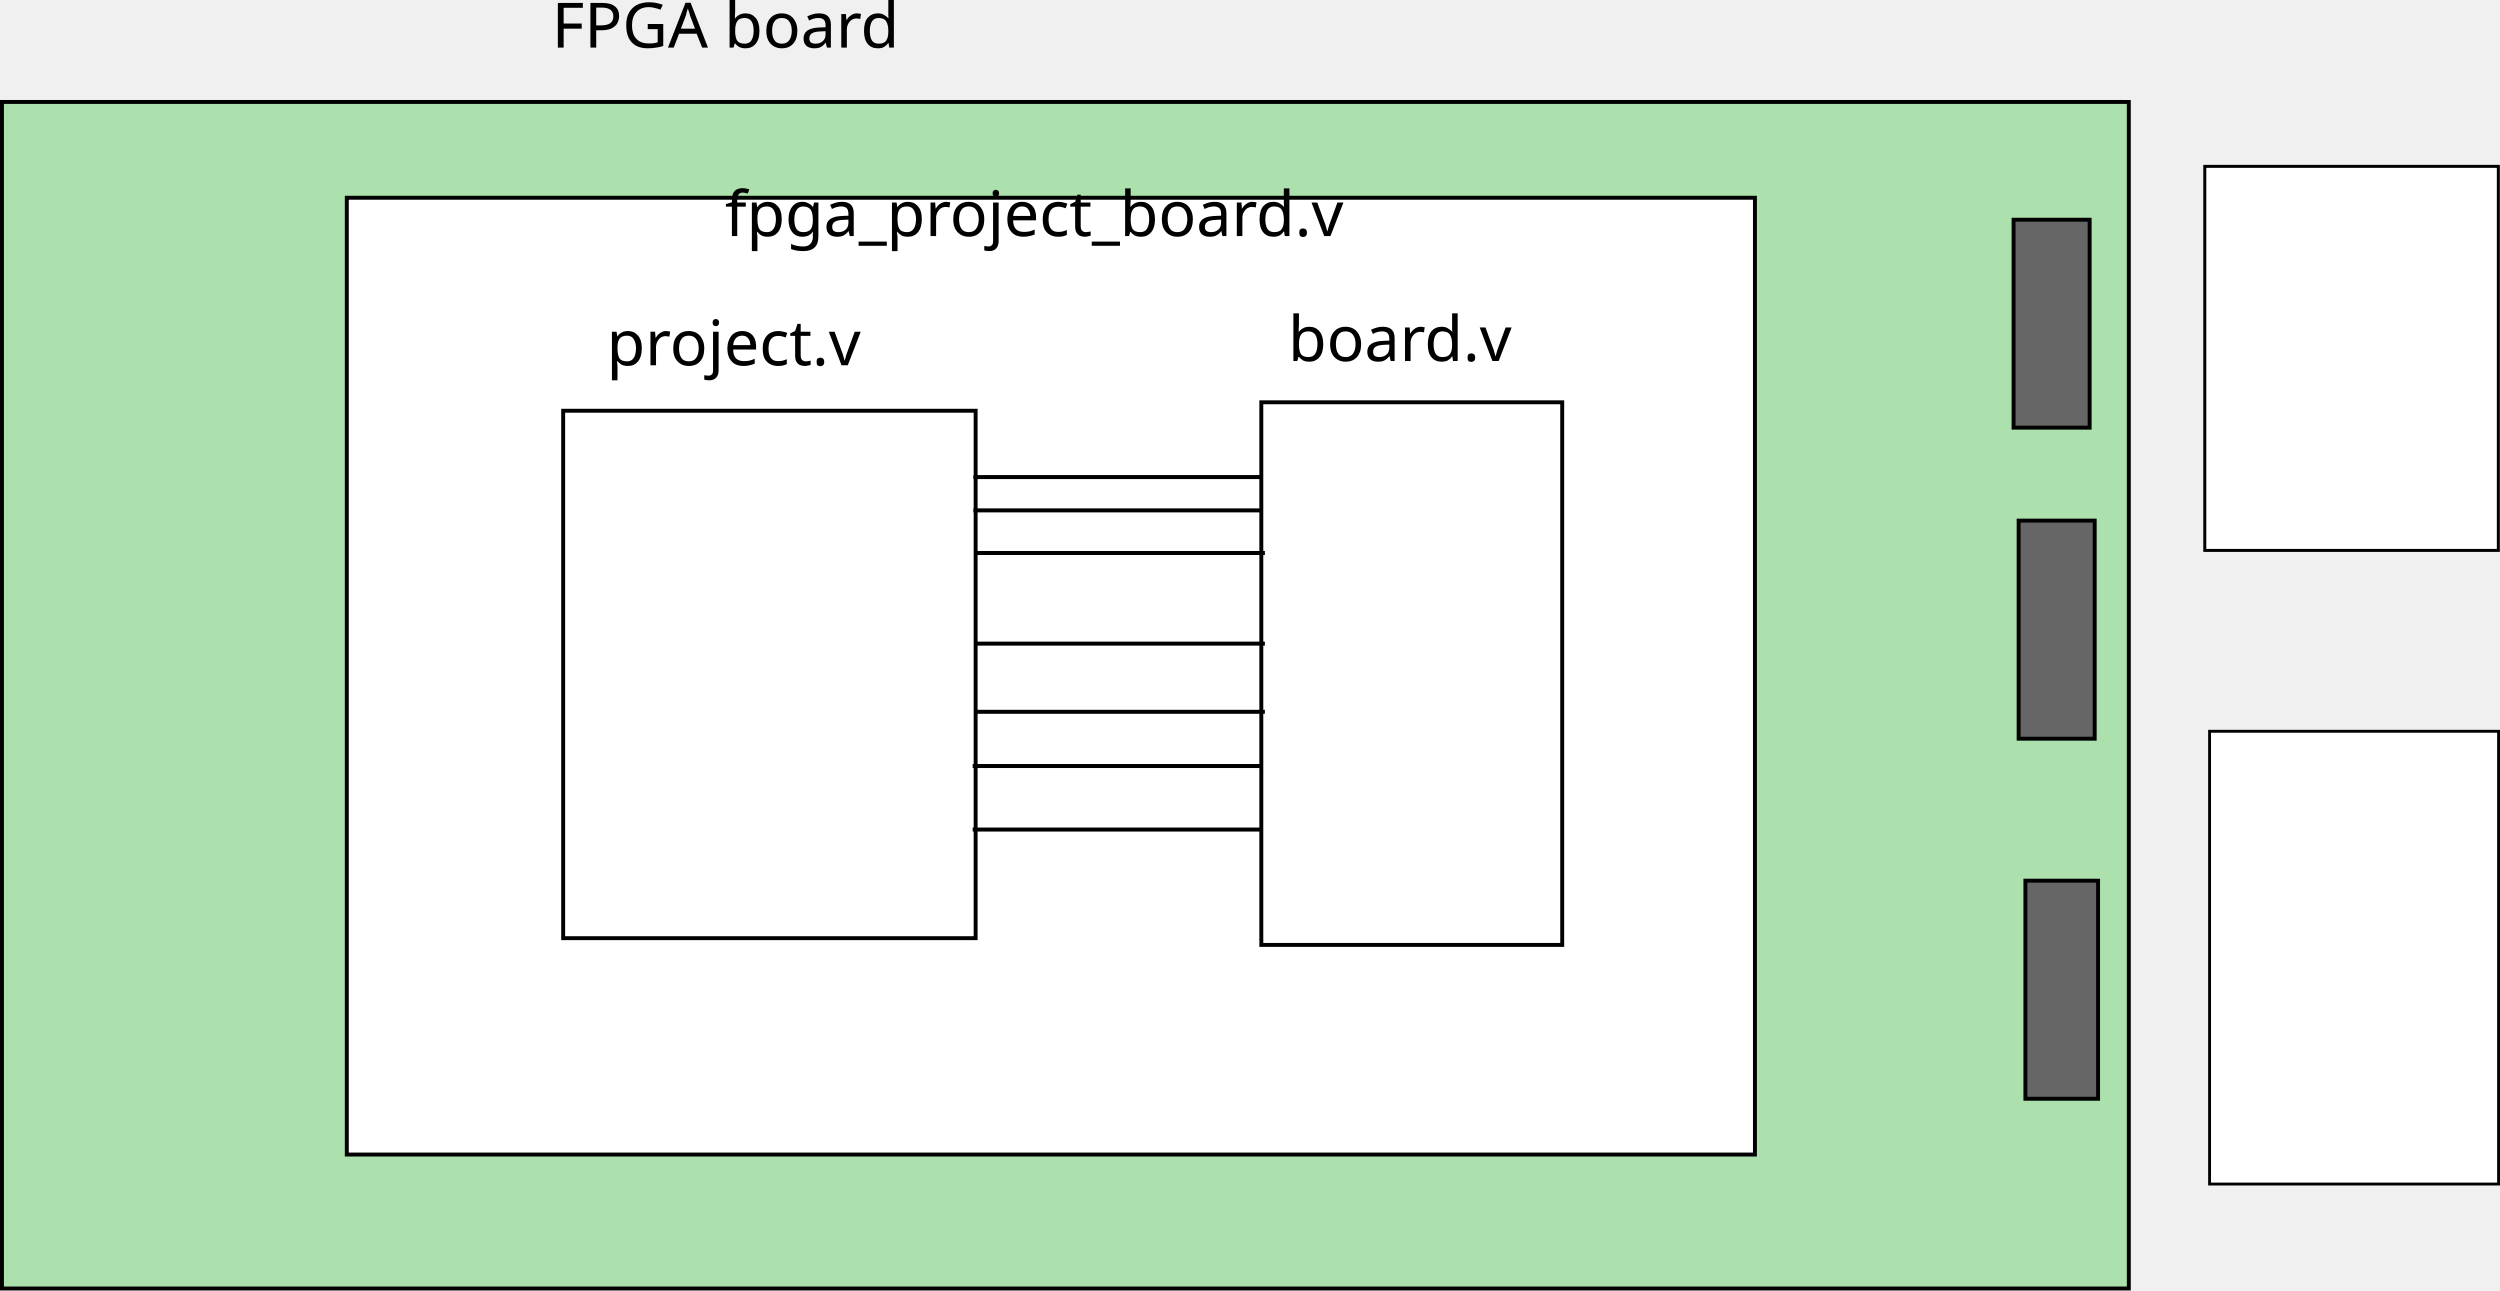
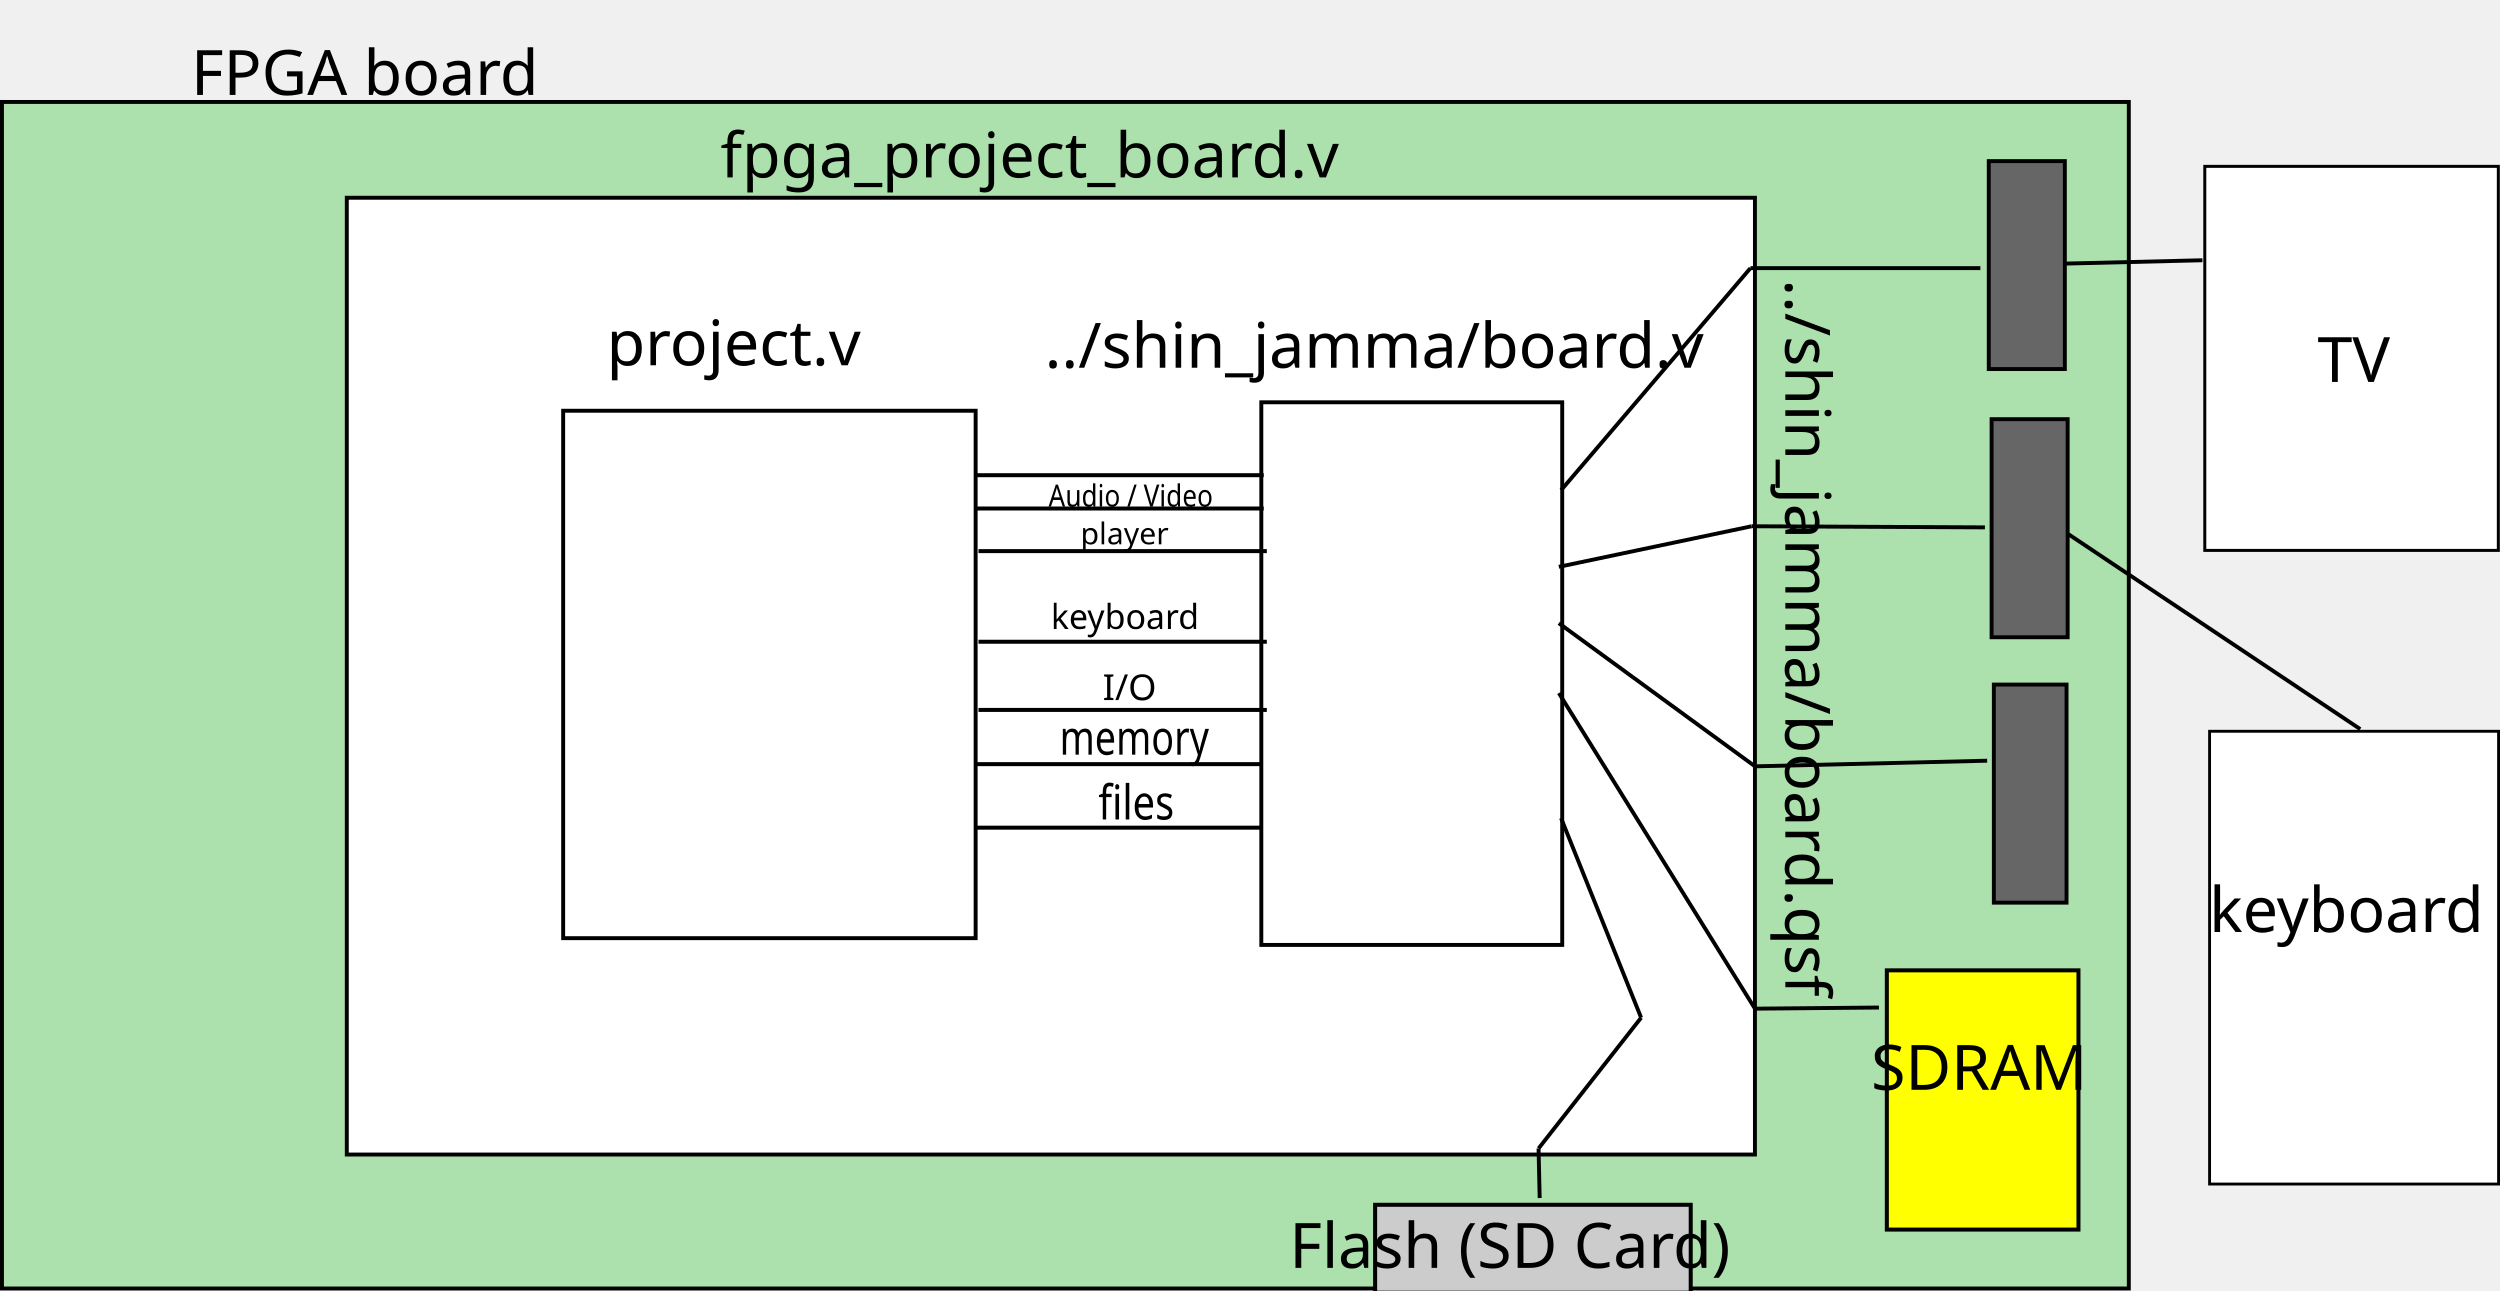
<svg xmlns="http://www.w3.org/2000/svg" width="168.831mm" height="87.147mm" viewBox="0 0 168.831 87.147" version="1.1" id="svg8">
  <defs id="defs2" />
  <g id="layer1" transform="translate(-27.83795,-59.55038)">
    <rect style="opacity:1;fill:#ace0ac;fill-opacity:1;stroke:#000000;stroke-width:0.265;stroke-miterlimit:4;stroke-dasharray:none;stroke-dashoffset:0;stroke-opacity:1" id="rect29" width="143.631" height="80.131" x="27.97" y="66.435" />
+     <rect style="opacity:1;fill:#ffffff;fill-opacity:1;stroke:#000000;stroke-width:0.265;stroke-miterlimit:4;stroke-dasharray:none;stroke-dashoffset:0;stroke-opacity:1" id="rect41" width="95.095" height="64.614" x="51.258" y="72.905" />
    <rect style="opacity:1;fill:#ffffff;fill-opacity:1;stroke:#000000;stroke-width:0.202;stroke-miterlimit:4;stroke-dasharray:none;stroke-dashoffset:0;stroke-opacity:1" id="rect31" width="19.823" height="25.936" x="176.733" y="70.785" />
    <rect style="opacity:1;fill:#ffffff;fill-opacity:1;stroke:#000000;stroke-width:0.194;stroke-miterlimit:4;stroke-dasharray:none;stroke-dashoffset:0;stroke-opacity:1" id="rect33" width="19.517" height="30.577" x="177.056" y="108.935" />
-     <rect style="opacity:1;fill:#666666;fill-opacity:1;stroke:#000000;stroke-width:0.265;stroke-miterlimit:4;stroke-dasharray:none;stroke-dashoffset:0;stroke-opacity:1" id="rect35" width="5.137" height="14.042" x="163.819" y="74.389" />
-     <rect style="opacity:1;fill:#666666;fill-opacity:1;stroke:#000000;stroke-width:0.265;stroke-miterlimit:4;stroke-dasharray:none;stroke-dashoffset:0;stroke-opacity:1" id="rect37" width="5.137" height="14.727" x="164.161" y="94.709" />
-     <rect style="opacity:1;fill:#666666;fill-opacity:1;stroke:#000000;stroke-width:0.265;stroke-miterlimit:4;stroke-dasharray:none;stroke-dashoffset:0;stroke-opacity:1" id="rect39" width="4.909" height="14.727" x="164.618" y="119.025" />
-     <rect style="opacity:1;fill:#ffffff;fill-opacity:1;stroke:#000000;stroke-width:0.265;stroke-miterlimit:4;stroke-dasharray:none;stroke-dashoffset:0;stroke-opacity:1" id="rect41" width="95.095" height="64.614" x="51.258" y="72.905" />
+     <rect style="opacity:1;fill:#666666;fill-opacity:1;stroke:#000000;stroke-width:0.265;stroke-miterlimit:4;stroke-dasharray:none;stroke-dashoffset:0;stroke-opacity:1" id="rect35" width="5.137" height="14.042" x="162.144" y="70.431" />
+     <rect style="opacity:1;fill:#666666;fill-opacity:1;stroke:#000000;stroke-width:0.265;stroke-miterlimit:4;stroke-dasharray:none;stroke-dashoffset:0;stroke-opacity:1" id="rect37" width="5.137" height="14.727" x="162.335" y="87.859" />
+     <rect style="opacity:1;fill:#666666;fill-opacity:1;stroke:#000000;stroke-width:0.265;stroke-miterlimit:4;stroke-dasharray:none;stroke-dashoffset:0;stroke-opacity:1" id="rect39" width="4.909" height="14.727" x="162.487" y="105.781" />
    <rect style="opacity:1;fill:#ffffff;fill-opacity:1;stroke:#000000;stroke-width:0.265;stroke-miterlimit:4;stroke-dasharray:none;stroke-dashoffset:0;stroke-opacity:1" id="rect43" width="27.855" height="35.618" x="65.87" y="87.289" />
    <rect style="opacity:1;fill:#ffffff;fill-opacity:1;stroke:#000000;stroke-width:0.265;stroke-miterlimit:4;stroke-dasharray:none;stroke-dashoffset:0;stroke-opacity:1" id="rect45" width="20.32" height="36.645" x="113.018" y="86.718" />
-     <path style="fill:none;fill-rule:evenodd;stroke:#000000;stroke-width:0.27;stroke-linecap:butt;stroke-linejoin:miter;stroke-miterlimit:4;stroke-dasharray:none;stroke-opacity:1" d="M 113.049,91.768 H 93.577" id="path4555" />
-     <path id="path4557" d="M 113.049,94.018 H 93.577" style="fill:none;fill-rule:evenodd;stroke:#000000;stroke-width:0.27;stroke-linecap:butt;stroke-linejoin:miter;stroke-miterlimit:4;stroke-dasharray:none;stroke-opacity:1" />
-     <path style="fill:none;fill-rule:evenodd;stroke:#000000;stroke-width:0.27;stroke-linecap:butt;stroke-linejoin:miter;stroke-miterlimit:4;stroke-dasharray:none;stroke-opacity:1" d="M 113.258,96.895 H 93.786" id="path4559" />
-     <path id="path4561" d="M 113.258,103.016 H 93.786" style="fill:none;fill-rule:evenodd;stroke:#000000;stroke-width:0.27;stroke-linecap:butt;stroke-linejoin:miter;stroke-miterlimit:4;stroke-dasharray:none;stroke-opacity:1" />
-     <path style="fill:none;fill-rule:evenodd;stroke:#000000;stroke-width:0.27;stroke-linecap:butt;stroke-linejoin:miter;stroke-miterlimit:4;stroke-dasharray:none;stroke-opacity:1" d="M 113.258,107.62 H 93.786" id="path4563" />
-     <path id="path4565" d="M 112.997,111.282 H 93.525" style="fill:none;fill-rule:evenodd;stroke:#000000;stroke-width:0.27;stroke-linecap:butt;stroke-linejoin:miter;stroke-miterlimit:4;stroke-dasharray:none;stroke-opacity:1" />
-     <path style="fill:none;fill-rule:evenodd;stroke:#000000;stroke-width:0.27;stroke-linecap:butt;stroke-linejoin:miter;stroke-miterlimit:4;stroke-dasharray:none;stroke-opacity:1" d="M 112.997,115.572 H 93.525" id="path4567" />
-     <text xml:space="preserve" style="font-style:normal;font-variant:normal;font-weight:normal;font-stretch:normal;font-size:4.233px;line-height:100%;font-family:cmr10;-inkscape-font-specification:cmr10;text-align:start;letter-spacing:0px;word-spacing:0px;writing-mode:lr-tb;text-anchor:start;fill:#000000;fill-opacity:1;stroke:none;stroke-width:0.265px;stroke-linecap:butt;stroke-linejoin:miter;stroke-opacity:1" x="65.106" y="62.767" id="text4583">
-       <tspan id="tspan4581" x="65.106" y="62.767" style="stroke-width:0.265px">FPGA board</tspan>
+     <path style="fill:none;fill-rule:evenodd;stroke:#000000;stroke-width:0.27;stroke-linecap:butt;stroke-linejoin:miter;stroke-miterlimit:4;stroke-dasharray:none;stroke-opacity:1" d="M 113.18,91.642 H 93.708" id="path4555" />
+     <path id="path4557" d="M 113.18,93.891 H 93.708" style="fill:none;fill-rule:evenodd;stroke:#000000;stroke-width:0.27;stroke-linecap:butt;stroke-linejoin:miter;stroke-miterlimit:4;stroke-dasharray:none;stroke-opacity:1" />
+     <path style="fill:none;fill-rule:evenodd;stroke:#000000;stroke-width:0.27;stroke-linecap:butt;stroke-linejoin:miter;stroke-miterlimit:4;stroke-dasharray:none;stroke-opacity:1" d="M 113.389,96.769 H 93.917" id="path4559" />
+     <path id="path4561" d="M 113.389,102.889 H 93.917" style="fill:none;fill-rule:evenodd;stroke:#000000;stroke-width:0.27;stroke-linecap:butt;stroke-linejoin:miter;stroke-miterlimit:4;stroke-dasharray:none;stroke-opacity:1" />
+     <path style="fill:none;fill-rule:evenodd;stroke:#000000;stroke-width:0.27;stroke-linecap:butt;stroke-linejoin:miter;stroke-miterlimit:4;stroke-dasharray:none;stroke-opacity:1" d="M 113.389,107.493 H 93.917" id="path4563" />
+     <path id="path4565" d="M 113.127,111.155 H 93.655" style="fill:none;fill-rule:evenodd;stroke:#000000;stroke-width:0.27;stroke-linecap:butt;stroke-linejoin:miter;stroke-miterlimit:4;stroke-dasharray:none;stroke-opacity:1" />
+     <path style="fill:none;fill-rule:evenodd;stroke:#000000;stroke-width:0.27;stroke-linecap:butt;stroke-linejoin:miter;stroke-miterlimit:4;stroke-dasharray:none;stroke-opacity:1" d="M 113.127,115.445 H 93.655" id="path4567" />
+     <text xml:space="preserve" style="font-style:normal;font-variant:normal;font-weight:normal;font-stretch:normal;font-size:4.233px;line-height:100%;font-family:cmr10;-inkscape-font-specification:cmr10;text-align:start;letter-spacing:0px;word-spacing:0px;writing-mode:lr-tb;text-anchor:start;fill:#000000;fill-opacity:1;stroke:none;stroke-width:0.265px;stroke-linecap:butt;stroke-linejoin:miter;stroke-opacity:1" x="40.748" y="65.964" id="text4583">
+       <tspan id="tspan4581" x="40.748" y="65.964" style="stroke-width:0.265px">FPGA board</tspan>
    </text>
-     <text xml:space="preserve" style="font-style:normal;font-variant:normal;font-weight:normal;font-stretch:normal;font-size:4.233px;line-height:100%;font-family:cmr10;-inkscape-font-specification:cmr10;text-align:start;letter-spacing:0px;word-spacing:0px;writing-mode:lr-tb;text-anchor:start;fill:#000000;fill-opacity:1;stroke:none;stroke-width:0.265px;stroke-linecap:butt;stroke-linejoin:miter;stroke-opacity:1" x="76.795" y="75.492" id="text4587">
-       <tspan id="tspan4585" x="76.795" y="75.492" style="stroke-width:0.265px">fpga_project_board.v</tspan>
+     <text xml:space="preserve" style="font-style:normal;font-variant:normal;font-weight:normal;font-stretch:normal;font-size:4.233px;line-height:100%;font-family:cmr10;-inkscape-font-specification:cmr10;text-align:start;letter-spacing:0px;word-spacing:0px;writing-mode:lr-tb;text-anchor:start;fill:#000000;fill-opacity:1;stroke:none;stroke-width:0.265px;stroke-linecap:butt;stroke-linejoin:miter;stroke-opacity:1" x="76.491" y="71.534" id="text4587">
+       <tspan id="tspan4585" x="76.491" y="71.534" style="stroke-width:0.265px">fpga_project_board.v</tspan>
    </text>
    <text xml:space="preserve" style="font-style:normal;font-variant:normal;font-weight:normal;font-stretch:normal;font-size:4.233px;line-height:100%;font-family:cmr10;-inkscape-font-specification:cmr10;text-align:start;letter-spacing:0px;word-spacing:0px;writing-mode:lr-tb;text-anchor:start;fill:#000000;fill-opacity:1;stroke:none;stroke-width:0.265px;stroke-linecap:butt;stroke-linejoin:miter;stroke-opacity:1" x="68.805" y="84.222" id="text4591">
      <tspan id="tspan4589" x="68.805" y="84.222" style="stroke-width:0.265px">project.v</tspan>
    </text>
-     <text xml:space="preserve" style="font-style:normal;font-variant:normal;font-weight:normal;font-stretch:normal;font-size:4.233px;line-height:100%;font-family:cmr10;-inkscape-font-specification:cmr10;text-align:start;letter-spacing:0px;word-spacing:0px;writing-mode:lr-tb;text-anchor:start;fill:#000000;fill-opacity:1;stroke:none;stroke-width:0.265px;stroke-linecap:butt;stroke-linejoin:miter;stroke-opacity:1" x="114.823" y="83.926" id="text4595">
-       <tspan id="tspan4593" x="114.823" y="83.926" style="stroke-width:0.265px">board.v</tspan>
+     <text xml:space="preserve" style="font-style:normal;font-variant:normal;font-weight:normal;font-stretch:normal;font-size:4.233px;line-height:100%;font-family:cmr10;-inkscape-font-specification:cmr10;text-align:start;letter-spacing:0px;word-spacing:0px;writing-mode:lr-tb;text-anchor:start;fill:#000000;fill-opacity:1;stroke:none;stroke-width:0.265px;stroke-linecap:butt;stroke-linejoin:miter;stroke-opacity:1" x="98.381" y="84.383" id="text4595">
+       <tspan id="tspan4593" x="98.381" y="84.383" style="stroke-width:0.265px">../shin_jamma/board.v</tspan>
+     </text>
+     <flowRoot xml:space="preserve" id="flowRoot4597" style="font-style:normal;font-variant:normal;font-weight:normal;font-stretch:normal;font-size:16px;line-height:100%;font-family:cmr10;-inkscape-font-specification:cmr10;text-align:start;letter-spacing:0px;word-spacing:0px;writing-mode:lr-tb;text-anchor:start;fill:#000000;fill-opacity:1;stroke:none;stroke-width:1px;stroke-linecap:butt;stroke-linejoin:miter;stroke-opacity:1" transform="matrix(0.1359873,0,0,0.1914048,66.17282,39.51096)">
+       <flowRegion id="flowRegion4599">
+         <rect id="rect4601" width="82.28" height="18.988" x="243.964" y="255.727" />
+       </flowRegion>
+       <flowPara id="flowPara4603">system</flowPara>
+     </flowRoot>
+     <text xml:space="preserve" style="font-style:normal;font-variant:normal;font-weight:normal;font-stretch:normal;font-size:1.924px;line-height:100%;font-family:cmr10;-inkscape-font-specification:cmr10;text-align:start;letter-spacing:0px;word-spacing:0px;writing-mode:lr-tb;text-anchor:start;fill:#000000;fill-opacity:1;stroke:none;stroke-width:0.12px;stroke-linecap:butt;stroke-linejoin:miter;stroke-opacity:1" x="107.159" y="86.318" id="text4607" transform="scale(0.920569,1.086285)">
+       <tspan id="tspan4605" x="107.159" y="86.318" style="stroke-width:0.12px">Audio / Video</tspan>
+     </text>
+     <text xml:space="preserve" style="font-style:normal;font-variant:normal;font-weight:normal;font-stretch:normal;font-size:2.035px;line-height:100%;font-family:cmr10;-inkscape-font-specification:cmr10;text-align:start;letter-spacing:0px;word-spacing:0px;writing-mode:lr-tb;text-anchor:start;fill:#000000;fill-opacity:1;stroke:none;stroke-width:0.127px;stroke-linecap:butt;stroke-linejoin:miter;stroke-opacity:1" x="100.608" y="96.499" id="text4611" transform="scale(1.00198,0.9980237)">
+       <tspan id="tspan4609" x="100.608" y="96.499" style="stroke-width:0.127px">player</tspan>
+     </text>
+     <text xml:space="preserve" style="font-style:normal;font-variant:normal;font-weight:normal;font-stretch:normal;font-size:2.316px;line-height:100%;font-family:cmr10;-inkscape-font-specification:cmr10;text-align:start;letter-spacing:0px;word-spacing:0px;writing-mode:lr-tb;text-anchor:start;fill:#000000;fill-opacity:1;stroke:none;stroke-width:0.145px;stroke-linecap:butt;stroke-linejoin:miter;stroke-opacity:1" x="100.058" y="100.75" id="text4615" transform="scale(0.9874739,1.012685)">
+       <tspan id="tspan4613" x="100.058" y="100.75" style="stroke-width:0.145px">keyboard</tspan>
+     </text>
+     <text xml:space="preserve" style="font-style:normal;font-variant:normal;font-weight:normal;font-stretch:normal;font-size:2.42px;line-height:100%;font-family:cmr10;-inkscape-font-specification:cmr10;text-align:start;letter-spacing:0px;word-spacing:0px;writing-mode:lr-tb;text-anchor:start;fill:#000000;fill-opacity:1;stroke:none;stroke-width:0.151px;stroke-linecap:butt;stroke-linejoin:miter;stroke-opacity:1" x="101.906" y="107.249" id="text4619" transform="scale(1.003933,0.9960828)">
+       <tspan id="tspan4617" x="101.906" y="107.249" style="stroke-width:0.151px">I/O</tspan>
+     </text>
+     <text xml:space="preserve" style="font-style:normal;font-variant:normal;font-weight:normal;font-stretch:normal;font-size:2.873px;line-height:100%;font-family:cmr10;-inkscape-font-specification:cmr10;text-align:start;letter-spacing:0px;word-spacing:0px;writing-mode:lr-tb;text-anchor:start;fill:#000000;fill-opacity:1;stroke:none;stroke-width:0.18px;stroke-linecap:butt;stroke-linejoin:miter;stroke-opacity:1" x="112.17" y="97.928" id="text4623" transform="scale(0.8860706,1.128578)">
+       <tspan id="tspan4621" x="112.17" y="97.928" style="stroke-width:0.18px">memory</tspan>
+     </text>
+     <text xml:space="preserve" style="font-style:normal;font-variant:normal;font-weight:normal;font-stretch:normal;font-size:2.957px;line-height:100%;font-family:cmr10;-inkscape-font-specification:cmr10;text-align:start;letter-spacing:0px;word-spacing:0px;writing-mode:lr-tb;text-anchor:start;fill:#000000;fill-opacity:1;stroke:none;stroke-width:0.185px;stroke-linecap:butt;stroke-linejoin:miter;stroke-opacity:1" x="112.129" y="104.528" id="text4627" transform="scale(0.9097806,1.099166)">
+       <tspan id="tspan4625" x="112.129" y="104.528" style="stroke-width:0.185px">files</tspan>
+     </text>
+     <rect style="opacity:1;fill:#ffff00;fill-opacity:1;stroke:#000000;stroke-width:0.271;stroke-miterlimit:4;stroke-dasharray:none;stroke-dashoffset:0;stroke-opacity:1" id="rect4629" width="12.94" height="17.507" x="155.261" y="125.08" />
+     <rect style="opacity:1;fill:#cccccc;fill-opacity:1;stroke:#000000;stroke-width:0.271;stroke-miterlimit:4;stroke-dasharray:none;stroke-dashoffset:0;stroke-opacity:1" id="rect4631" width="21.313" height="5.937" x="120.703" y="140.913" />
+     <text xml:space="preserve" style="font-style:normal;font-variant:normal;font-weight:normal;font-stretch:normal;font-size:4.233px;line-height:100%;font-family:cmr10;-inkscape-font-specification:cmr10;text-align:start;letter-spacing:0px;word-spacing:0px;writing-mode:lr-tb;text-anchor:start;fill:#000000;fill-opacity:1;stroke:none;stroke-width:0.265px;stroke-linecap:butt;stroke-linejoin:miter;stroke-opacity:1" x="154.195" y="133.149" id="text4635">
+       <tspan id="tspan4633" x="154.195" y="133.149" style="stroke-width:0.265px">SDRAM</tspan>
+     </text>
+     <text xml:space="preserve" style="font-style:normal;font-variant:normal;font-weight:normal;font-stretch:normal;font-size:4.233px;line-height:100%;font-family:cmr10;-inkscape-font-specification:cmr10;text-align:start;letter-spacing:0px;word-spacing:0px;writing-mode:lr-tb;text-anchor:start;fill:#000000;fill-opacity:1;stroke:none;stroke-width:0.265px;stroke-linecap:butt;stroke-linejoin:miter;stroke-opacity:1" x="114.918" y="145.175" id="text4639">
+       <tspan id="tspan4637" x="114.918" y="145.175" style="stroke-width:0.265px">Flash (SD Card)</tspan>
+     </text>
+     <text xml:space="preserve" style="font-style:normal;font-variant:normal;font-weight:normal;font-stretch:normal;font-size:4.233px;line-height:100%;font-family:cmr10;-inkscape-font-specification:cmr10;text-align:start;letter-spacing:0px;word-spacing:0px;writing-mode:lr-tb;text-anchor:start;fill:#000000;fill-opacity:1;stroke:none;stroke-width:0.265px;stroke-linecap:butt;stroke-linejoin:miter;stroke-opacity:1" x="184.338" y="85.346" id="text4643">
+       <tspan id="tspan4641" x="184.338" y="85.346" style="stroke-width:0.265px">TV</tspan>
+     </text>
+     <text xml:space="preserve" style="font-style:normal;font-variant:normal;font-weight:normal;font-stretch:normal;font-size:4.233px;line-height:100%;font-family:cmr10;-inkscape-font-specification:cmr10;text-align:start;letter-spacing:0px;word-spacing:0px;writing-mode:lr-tb;text-anchor:start;fill:#000000;fill-opacity:1;stroke:none;stroke-width:0.265px;stroke-linecap:butt;stroke-linejoin:miter;stroke-opacity:1" x="177.031" y="122.492" id="text4647">
+       <tspan id="tspan4645" x="177.031" y="122.492" style="stroke-width:0.265px">keyboard</tspan>
+     </text>
+     <path style="fill:none;fill-rule:evenodd;stroke:#000000;stroke-width:0.265px;stroke-linecap:butt;stroke-linejoin:miter;stroke-opacity:1" d="m 167.211,77.354 9.363,-0.228" id="path4649" />
+     <path style="display:inline;fill:none;fill-rule:evenodd;stroke:#000000;stroke-width:0.265px;stroke-linecap:butt;stroke-linejoin:miter;stroke-opacity:1" d="m 167.516,95.622 19.715,13.169" id="path4651" />
+     <path style="fill:none;fill-rule:evenodd;stroke:#000000;stroke-width:0.265px;stroke-linecap:butt;stroke-linejoin:miter;stroke-opacity:1" d="m 146.05,77.658 h 15.528" id="path4653" />
+     <path style="fill:none;fill-rule:evenodd;stroke:#000000;stroke-width:0.265px;stroke-linecap:butt;stroke-linejoin:miter;stroke-opacity:1" d="m 146.127,95.089 15.757,0.076" id="path4655" />
+     <path style="fill:none;fill-rule:evenodd;stroke:#000000;stroke-width:0.265px;stroke-linecap:butt;stroke-linejoin:miter;stroke-opacity:1" d="m 146.355,111.303 15.68,-0.381" id="path4657" />
+     <path style="fill:none;fill-rule:evenodd;stroke:#000000;stroke-width:0.265px;stroke-linecap:butt;stroke-linejoin:miter;stroke-opacity:1" d="m 146.355,127.668 8.373,-0.076" id="path4659" />
+     <path style="fill:none;fill-rule:evenodd;stroke:#000000;stroke-width:0.265px;stroke-linecap:butt;stroke-linejoin:miter;stroke-opacity:1" d="m 131.74,137.107 0.076,3.349" id="path4661" />
+     <path style="fill:none;fill-rule:evenodd;stroke:#000000;stroke-width:0.265px;stroke-linecap:butt;stroke-linejoin:miter;stroke-opacity:1" d="M 133.262,92.653 146.05,77.658" id="path4663" />
+     <path style="fill:none;fill-rule:evenodd;stroke:#000000;stroke-width:0.265px;stroke-linecap:butt;stroke-linejoin:miter;stroke-opacity:1" d="m 133.11,97.83 13.016,-2.74" id="path4665" />
+     <path style="fill:none;fill-rule:evenodd;stroke:#000000;stroke-width:0.265px;stroke-linecap:butt;stroke-linejoin:miter;stroke-opacity:1" d="m 133.11,101.635 13.245,9.667" id="path4667" />
+     <path style="fill:none;fill-rule:evenodd;stroke:#000000;stroke-width:0.265px;stroke-linecap:butt;stroke-linejoin:miter;stroke-opacity:1" d="m 133.11,106.355 13.245,21.313" id="path4669" />
+     <path style="display:inline;fill:none;fill-rule:evenodd;stroke:#000000;stroke-width:0.265px;stroke-linecap:butt;stroke-linejoin:miter;stroke-opacity:1" d="m 133.262,114.804 5.404,13.473" id="path4671" />
+     <path style="fill:none;fill-rule:evenodd;stroke:#000000;stroke-width:0.265px;stroke-linecap:butt;stroke-linejoin:miter;stroke-opacity:1" d="m 131.74,137.107 6.927,-8.83" id="path4673" />
+     <text xml:space="preserve" style="font-style:normal;font-variant:normal;font-weight:normal;font-stretch:normal;font-size:4.233px;line-height:100%;font-family:cmr10;-inkscape-font-specification:cmr10;text-align:start;letter-spacing:0px;word-spacing:0px;writing-mode:lr-tb;text-anchor:start;fill:#000000;fill-opacity:1;stroke:none;stroke-width:0.265px;stroke-linecap:butt;stroke-linejoin:miter;stroke-opacity:1" x="78.409" y="-148.41" id="text4677" transform="rotate(90)">
+       <tspan id="tspan4675" x="78.409" y="-148.41" style="stroke-width:0.265px">../shin_jamma/board.qsf</tspan>
    </text>
  </g>
</svg>
